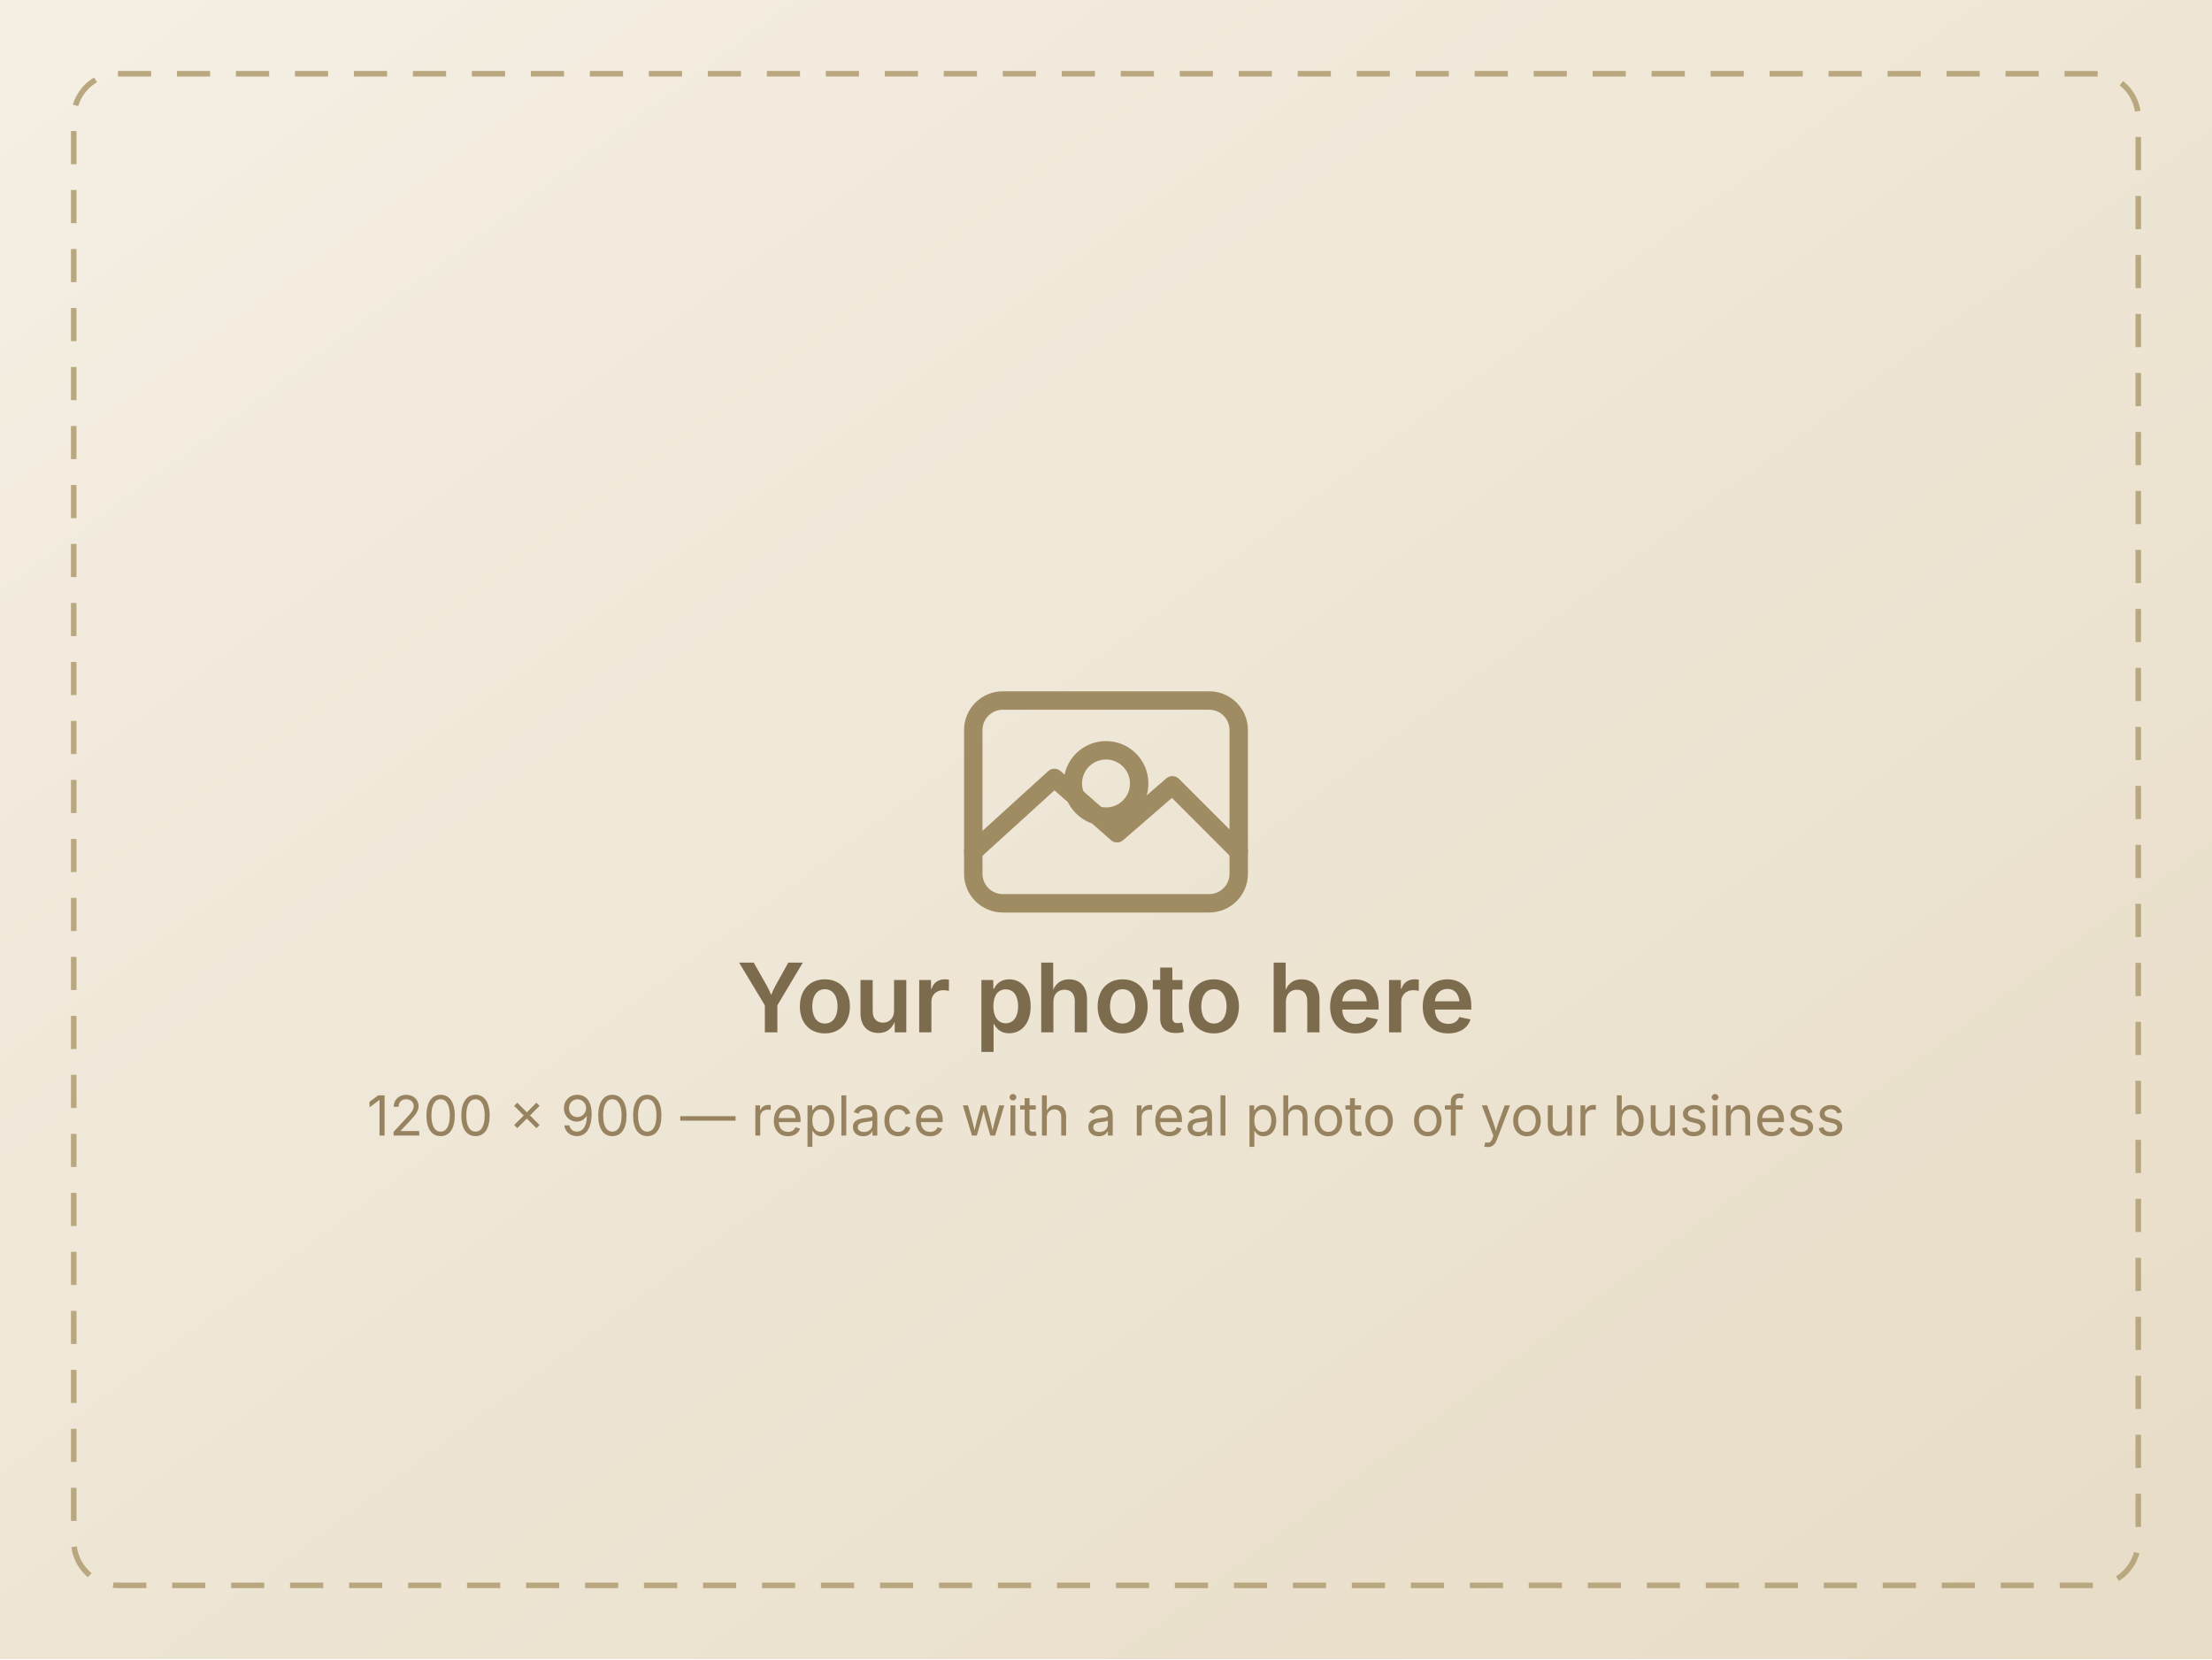
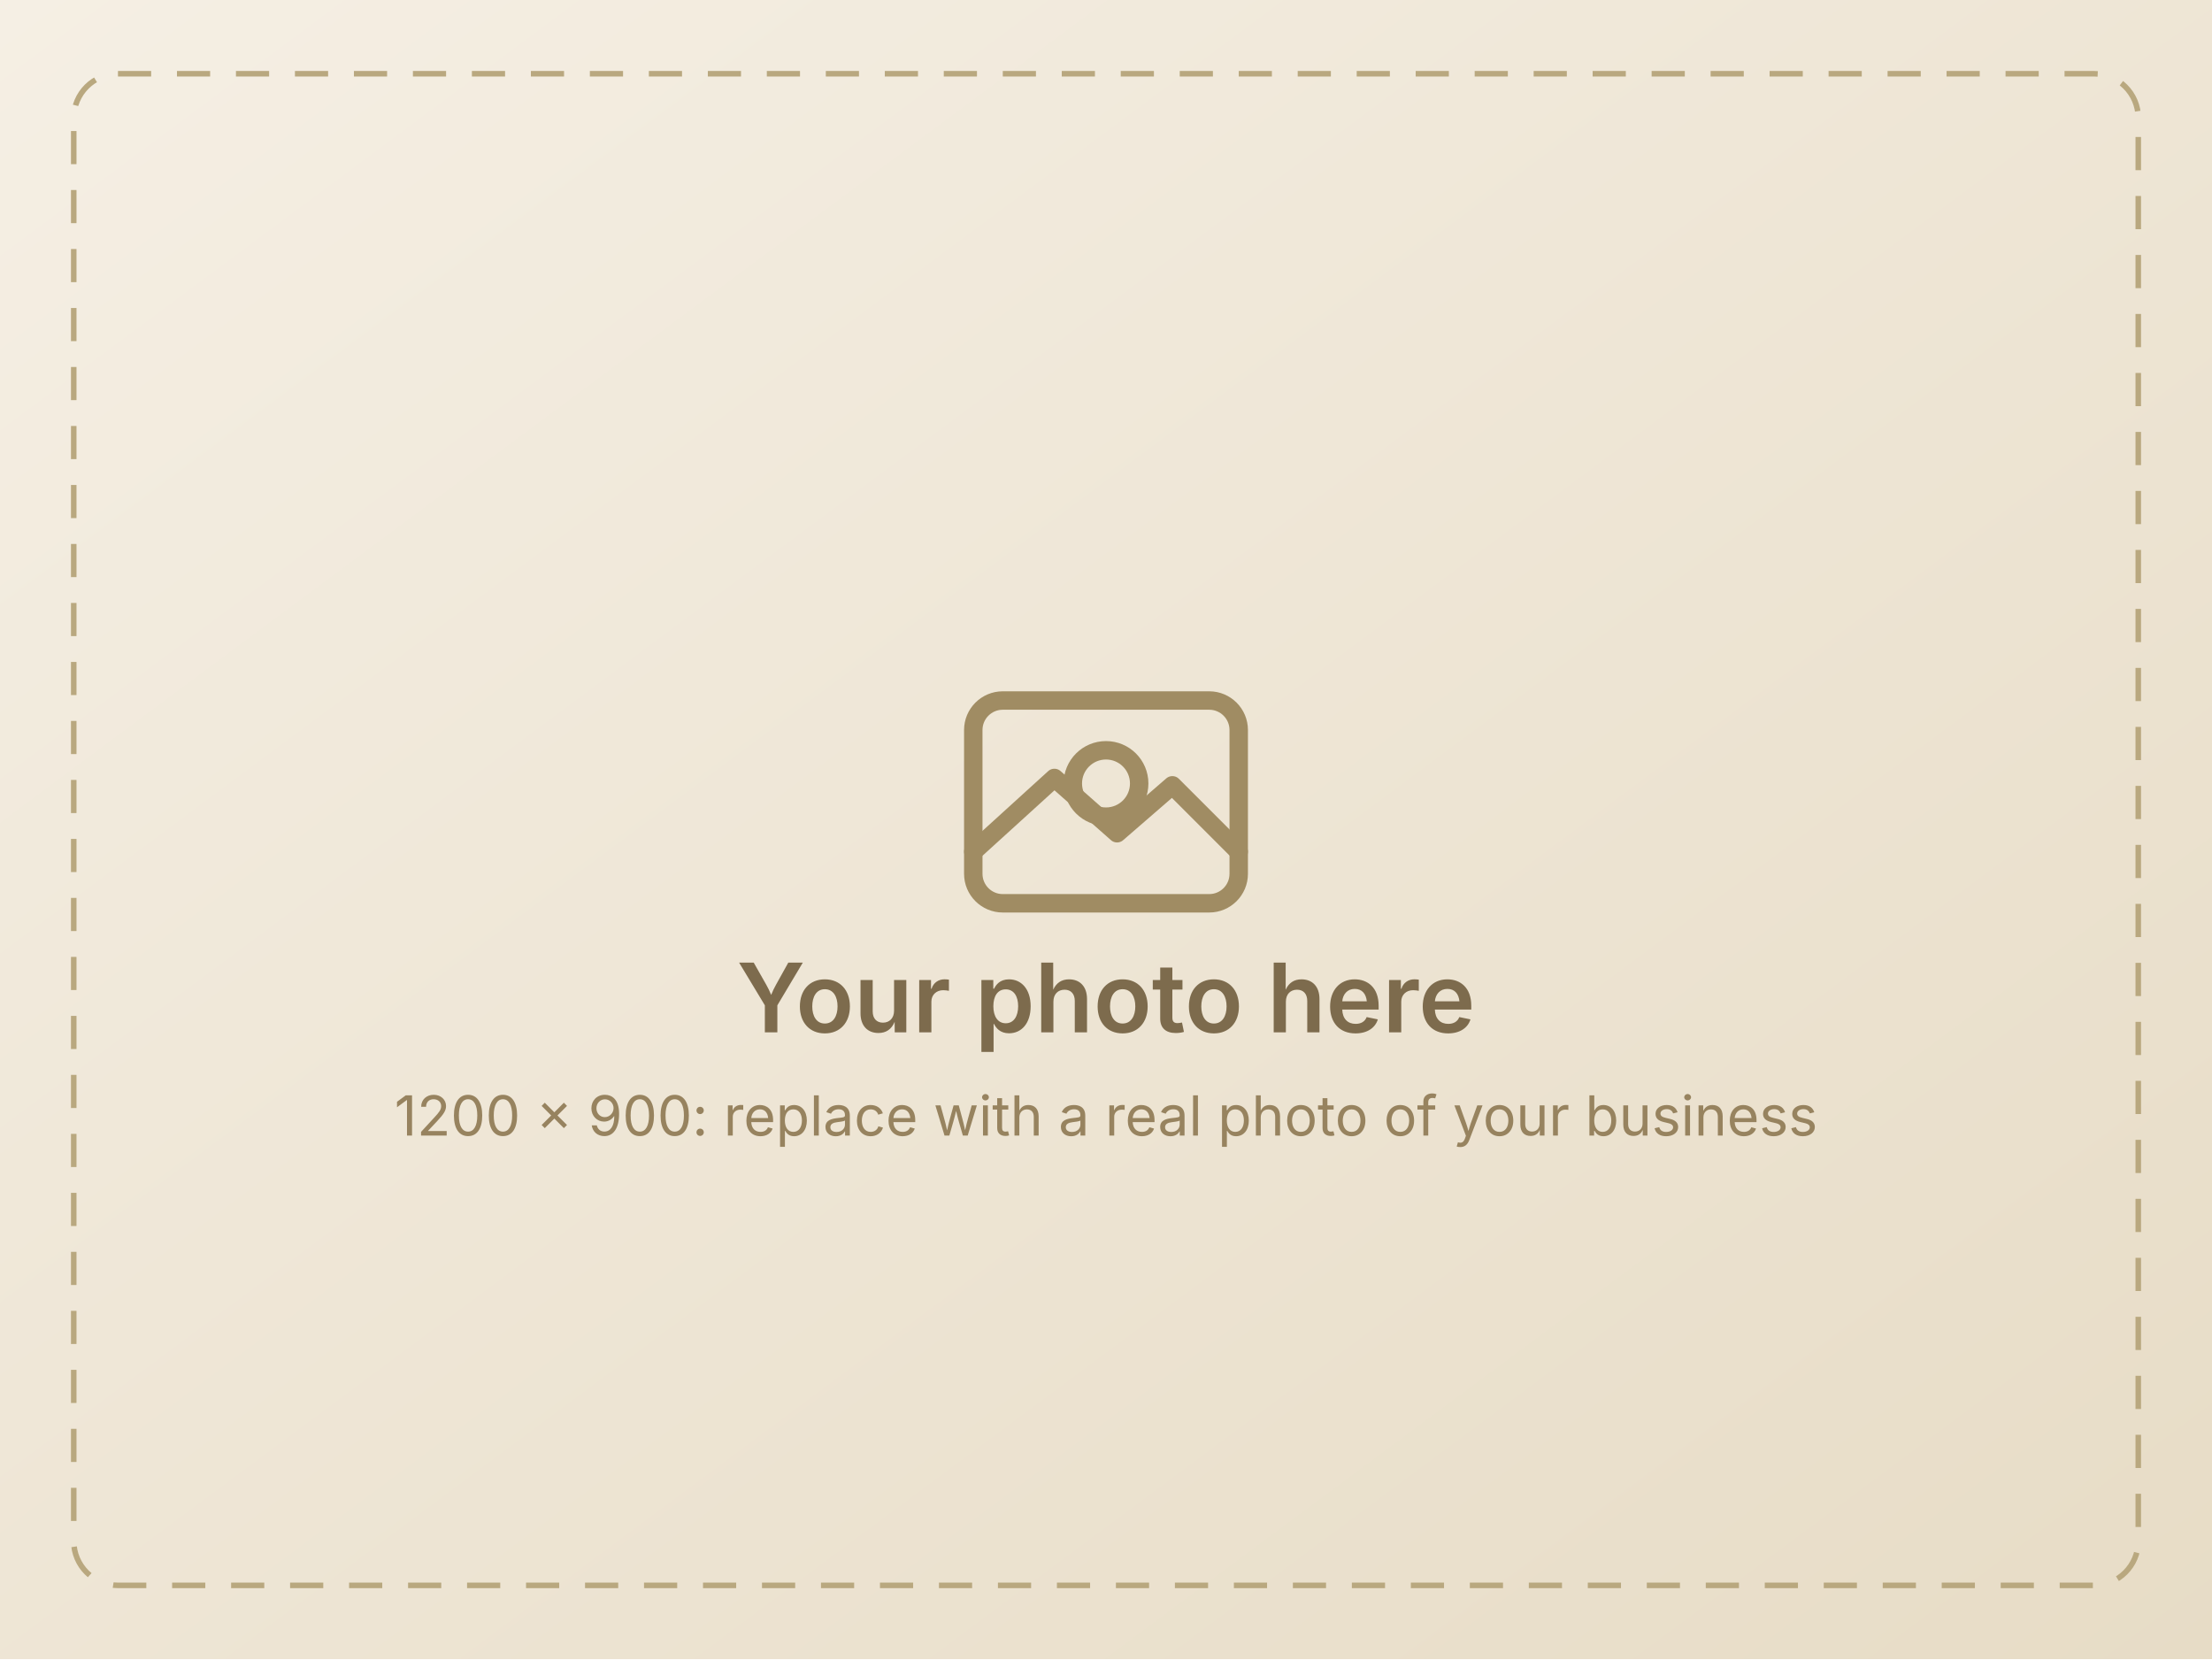
<svg xmlns="http://www.w3.org/2000/svg" viewBox="0 0 1200 900" role="img" aria-label="Placeholder image">
  <defs>
    <linearGradient id="bg" x1="0" y1="0" x2="1" y2="1">
      <stop offset="0" stop-color="#f5efe4" />
      <stop offset="1" stop-color="#e7dcc6" />
    </linearGradient>
  </defs>
  <rect width="1200" height="900" fill="url(#bg)" />
  <rect x="40" y="40" width="1120" height="820" rx="24" fill="none" stroke="#b9a87f" stroke-width="3" stroke-dasharray="18 14" />
  <g fill="none" stroke="#a08c63" stroke-width="10" stroke-linecap="round" stroke-linejoin="round">
    <rect x="528" y="380" width="144" height="110" rx="16" />
    <circle cx="600" cy="425" r="18" />
    <path d="M528 462l44-40 34 30 30-26 36 36" />
  </g>
  <text x="600" y="560" text-anchor="middle" font-family="system-ui, -apple-system, sans-serif" font-size="52" font-weight="600" fill="#7d6b4d">Your photo here</text>
-   <text x="600" y="616" text-anchor="middle" font-family="system-ui, -apple-system, sans-serif" font-size="30" fill="#97835f">1200 × 900 — replace with a real photo of your business</text>
+   <text x="600" y="616" text-anchor="middle" font-family="system-ui, -apple-system, sans-serif" font-size="30" fill="#97835f">1200 × 900: replace with a real photo of your business</text>
</svg>
